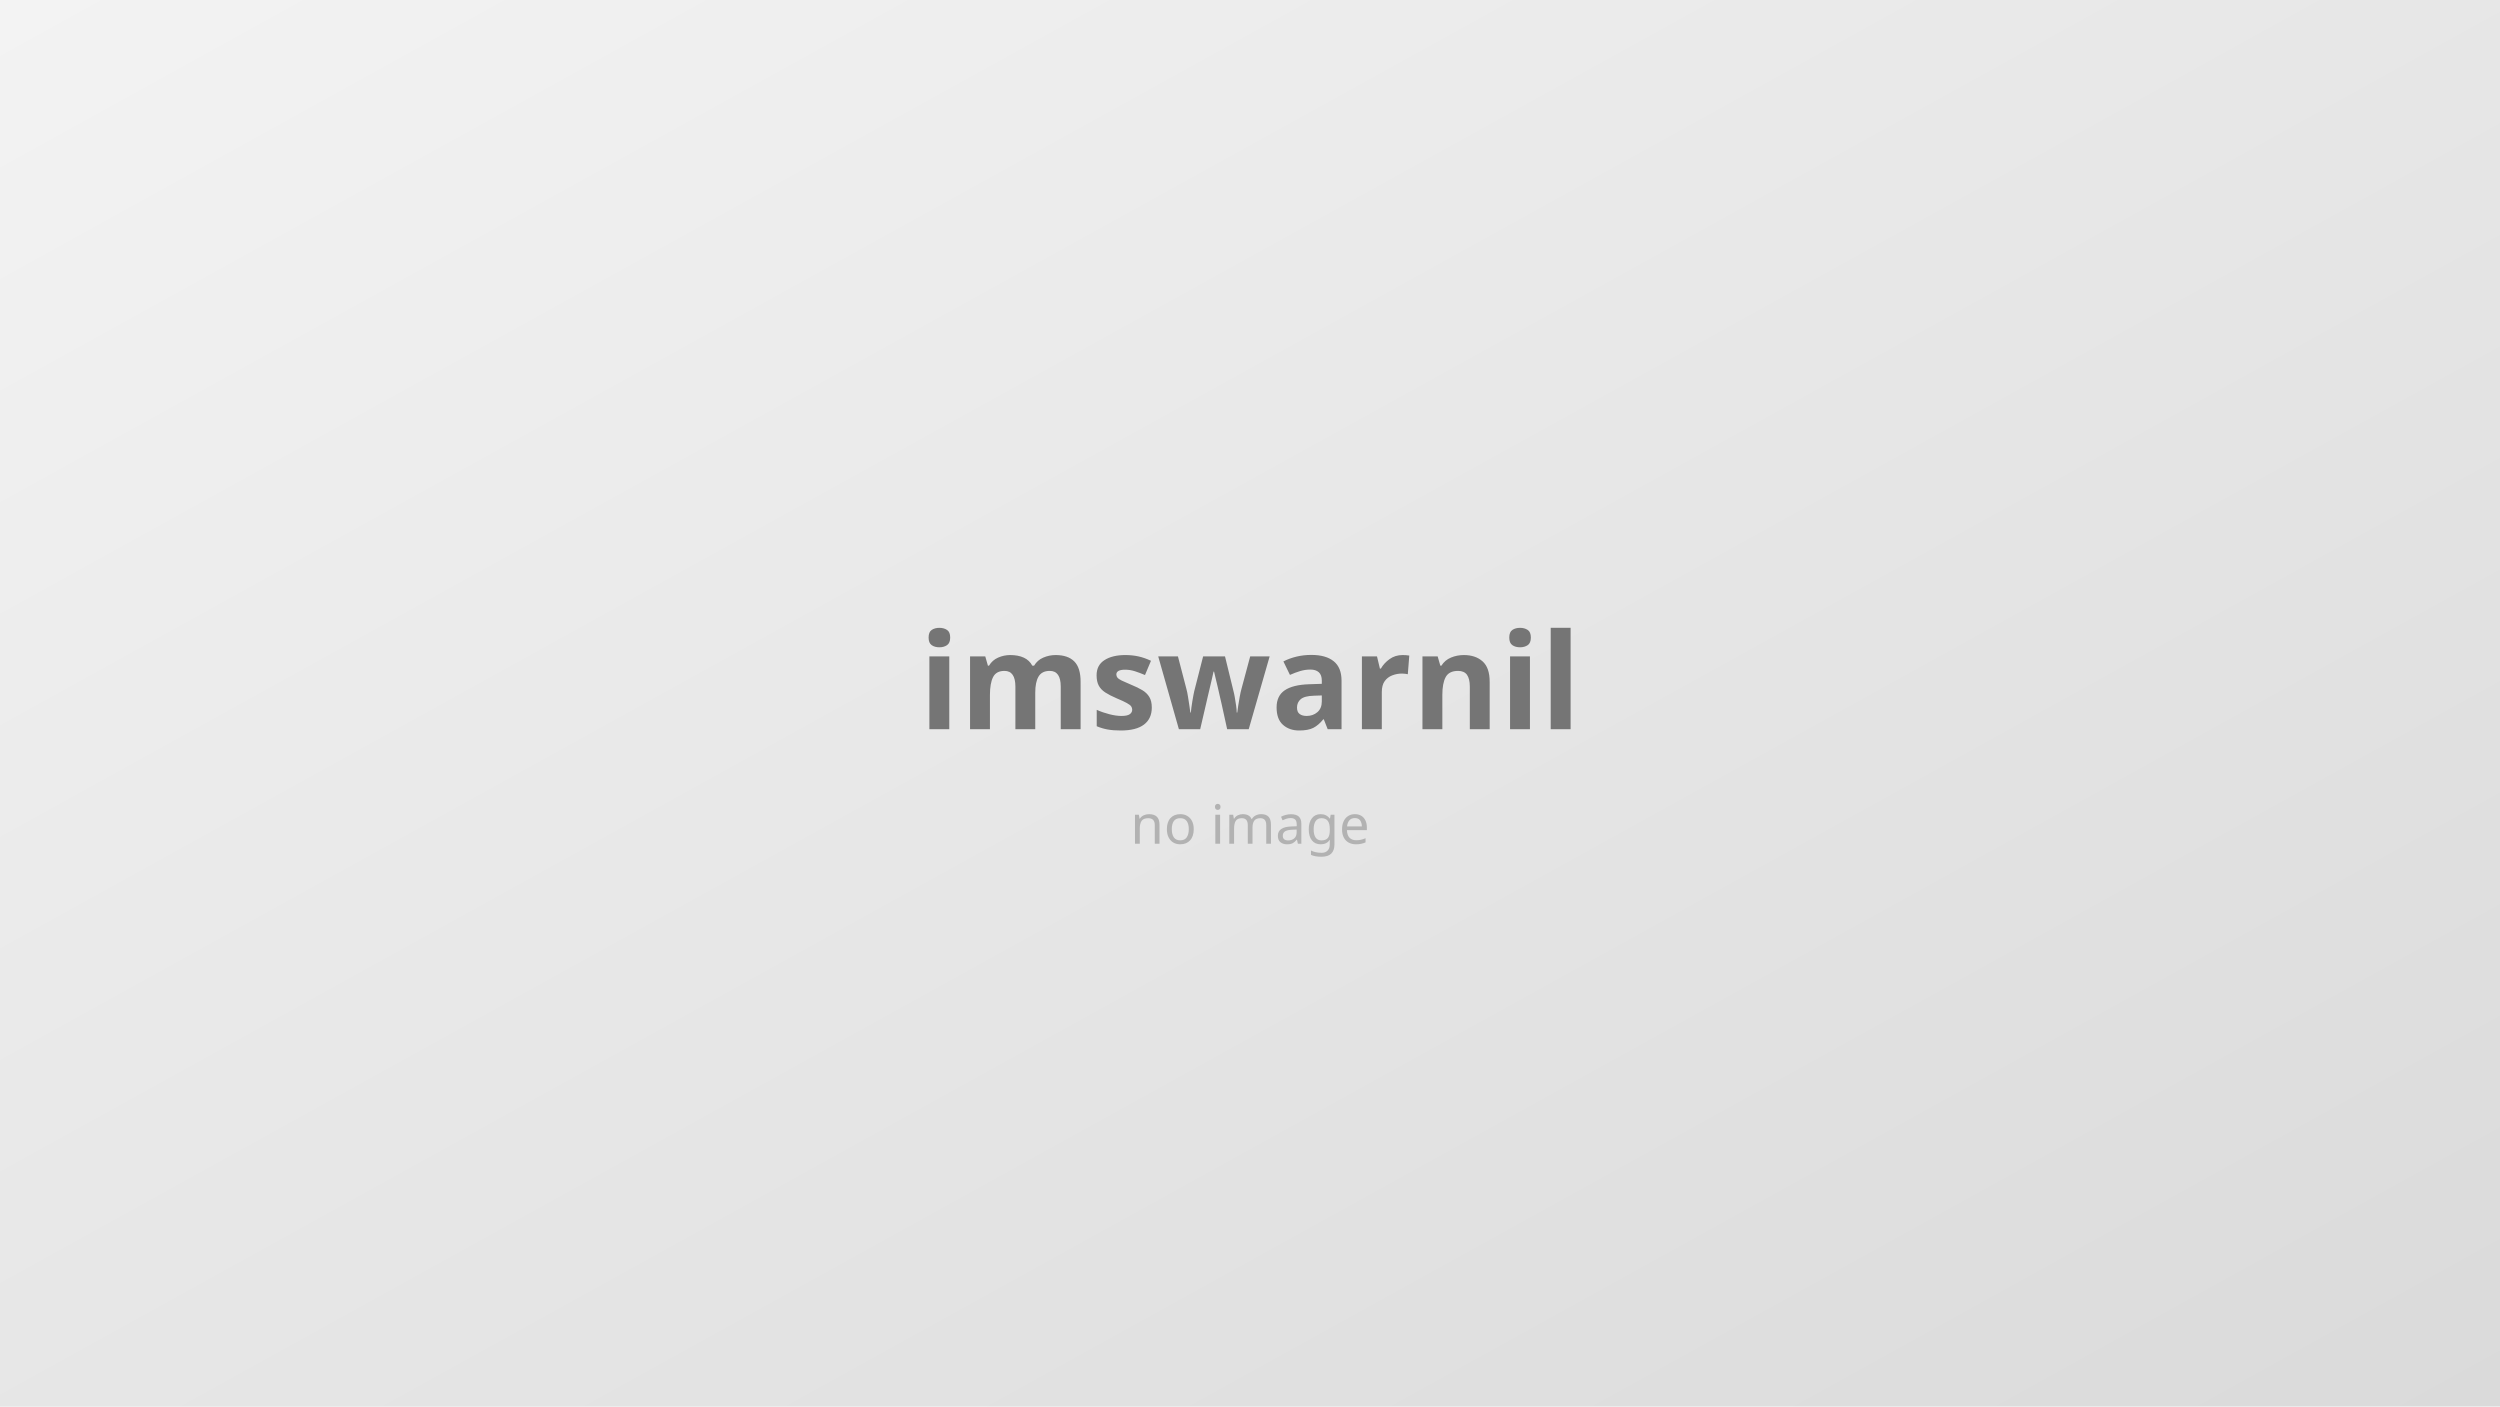
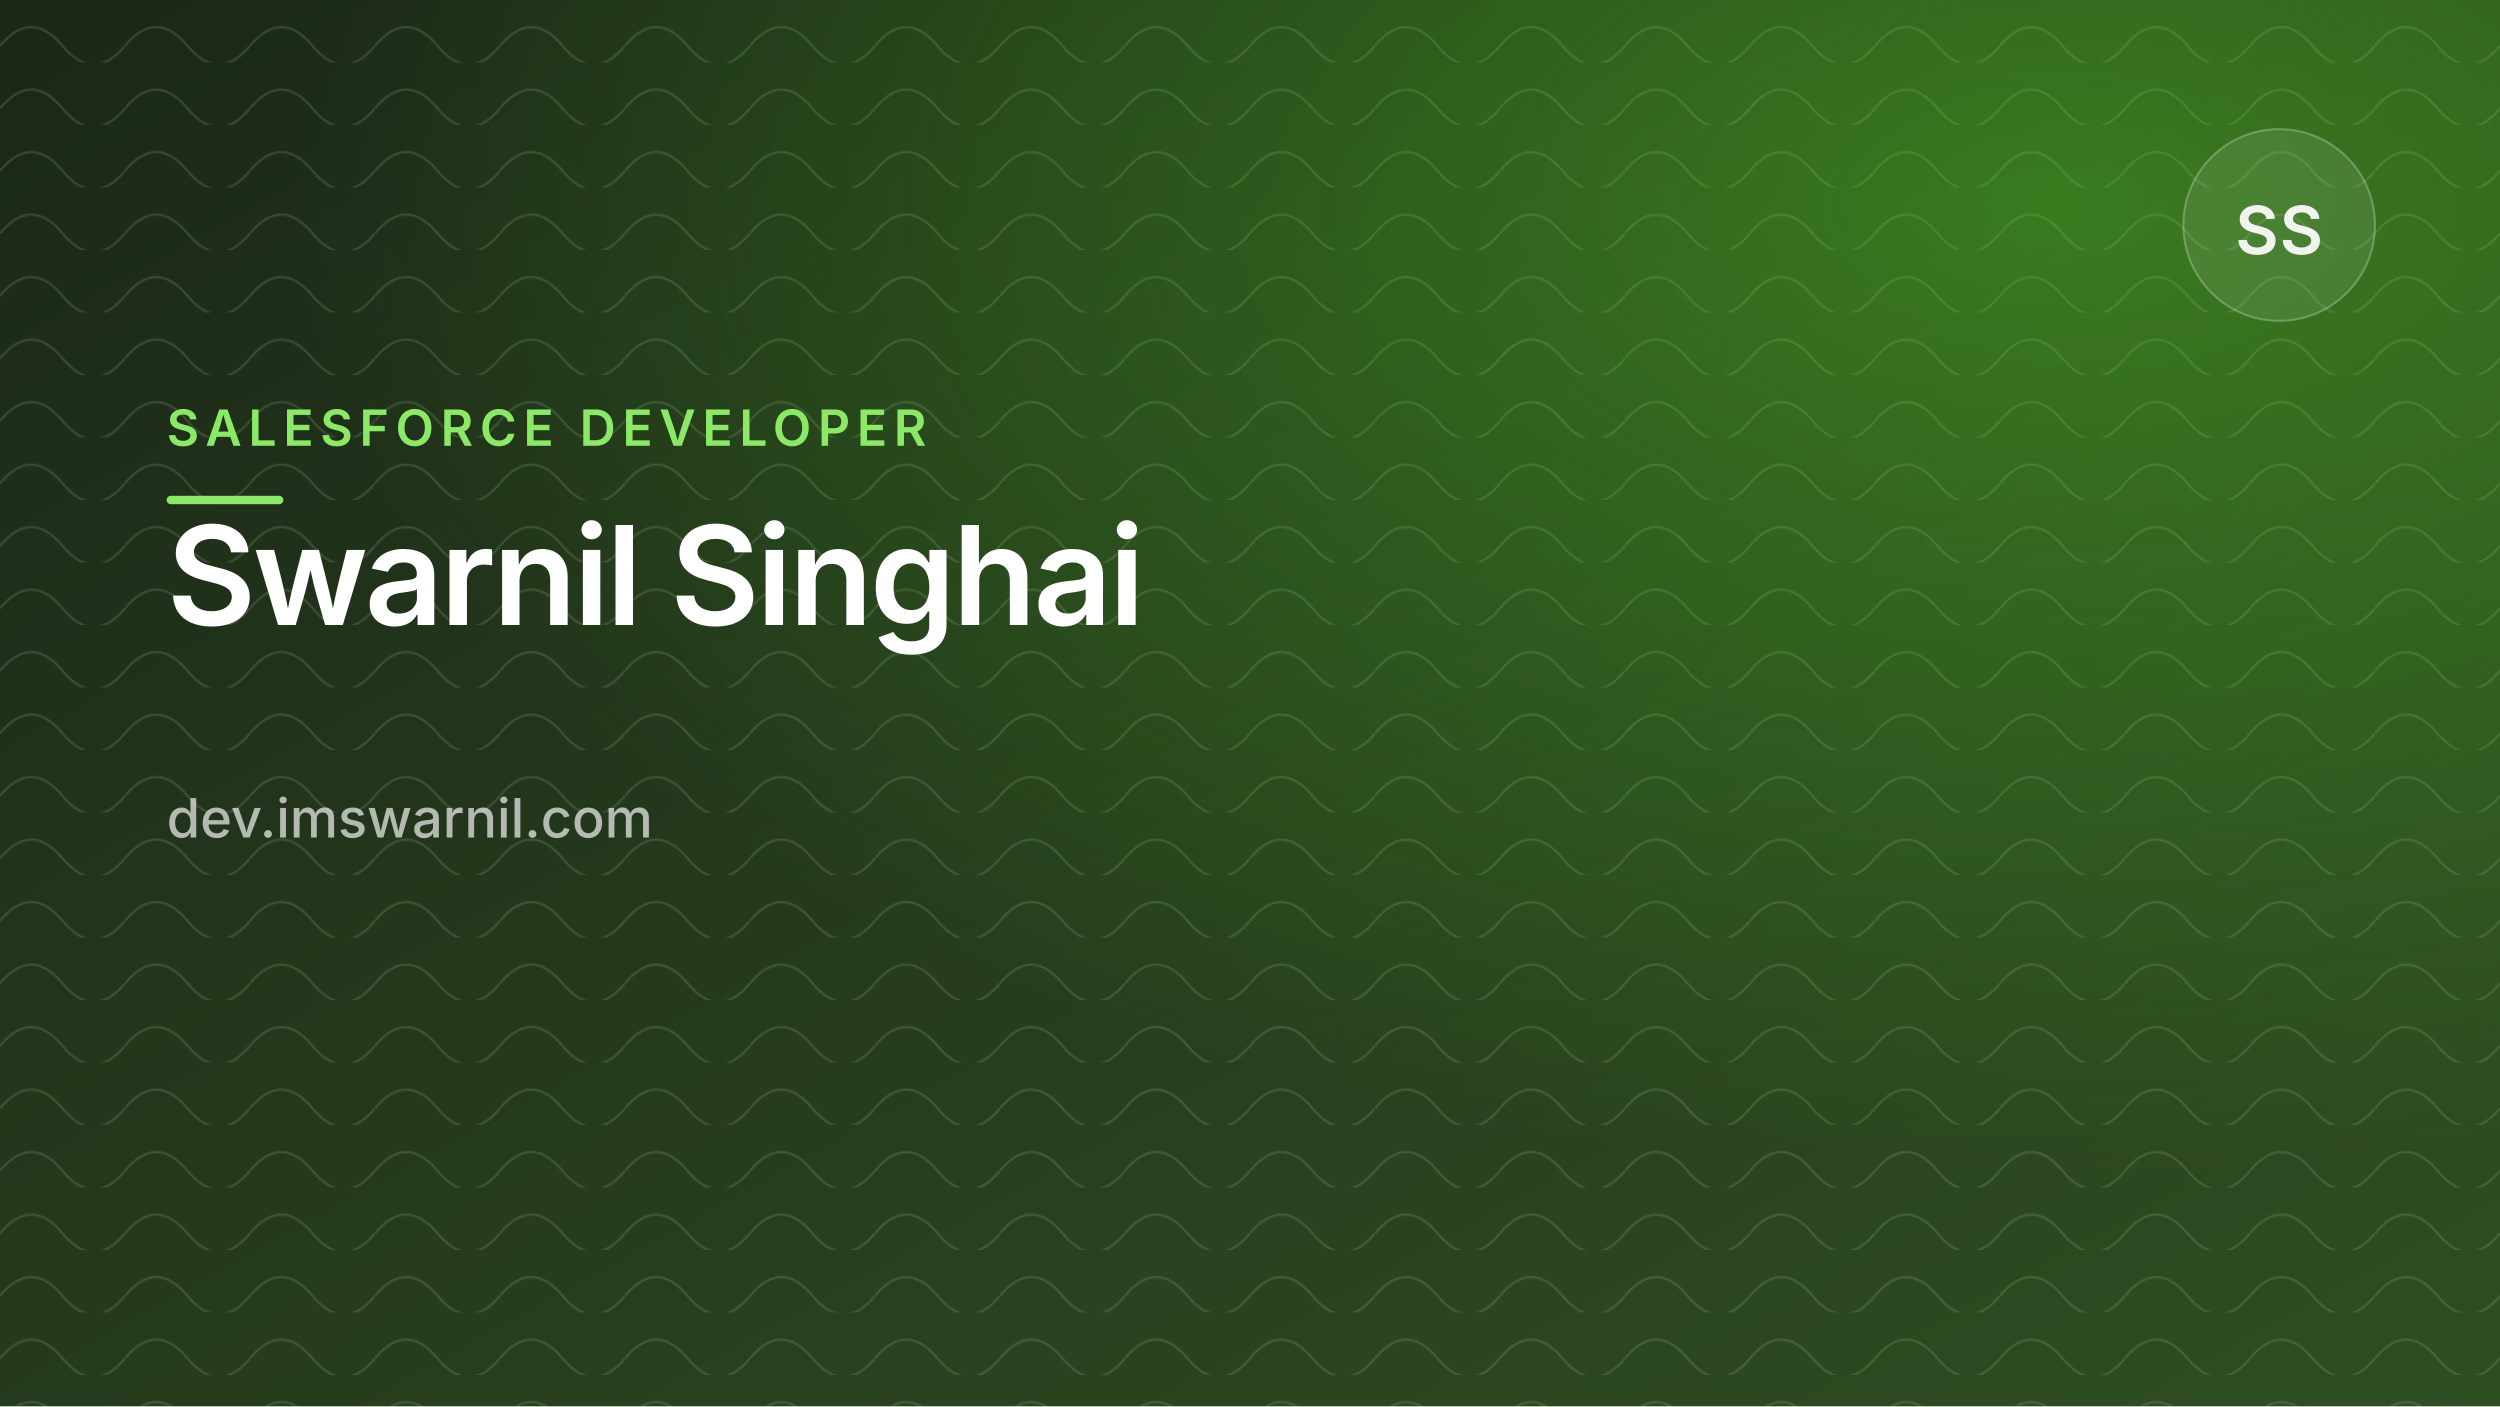
- <svg xmlns="http://www.w3.org/2000/svg" width="1200" height="675" viewBox="0 0 1200 675" role="img" aria-label="imswarnil">
-   <rect width="1200" height="675" fill="#ededed" />
-   <rect width="1200" height="675" fill="url(#g)" />
+ <svg xmlns="http://www.w3.org/2000/svg" viewBox="0 0 1200 675" width="1200" height="675" role="img" aria-label="Swarnil Singhai">
  <defs>
-     <linearGradient id="g" x1="0" y1="0" x2="1" y2="1">
-       <stop offset="0" stop-color="#f3f3f3" />
-       <stop offset="1" stop-color="#dadada" />
+     <linearGradient id="bg" x1="0" y1="0" x2="1" y2="1">
+       <stop offset="0" stop-color="hsl(103 26% 12%)" />
+       <stop offset="1" stop-color="hsl(103 39% 22%)" />
    </linearGradient>
+     <radialGradient id="glow" cx="82%" cy="14%" r="70%">
+       <stop offset="0" stop-color="hsl(103 79% 52% / 0.38)" />
+       <stop offset="1" stop-color="hsl(103 79% 52% / 0.38)" stop-opacity="0" />
+     </radialGradient>
+     <pattern id="p" width="60" height="30" patternUnits="userSpaceOnUse">
+       <path d="M0 22q15-18 30 0t30 0" fill="none" stroke="hsl(103 35% 75% / 0.16)" stroke-width="1.2" />
+     </pattern>
  </defs>
-   <g fill="#b2b2b2" font-family="Geist, system-ui, sans-serif" text-anchor="middle">
-     <text x="600" y="350" font-size="64" font-weight="700" fill="#757575">imswarnil</text>
-     <text x="600" y="405" font-size="26">no image</text>
+   <rect width="1200" height="675" fill="url(#bg)" />
+   <rect width="1200" height="675" fill="url(#p)" />
+   <rect width="1200" height="675" fill="url(#glow)" />
+   <g font-family="Geist, ui-sans-serif, system-ui, -apple-system, Segoe UI, sans-serif">
+     <text x="80" y="214" fill="hsl(103 75% 66%)" font-size="24" font-weight="600" letter-spacing="3.2">SALESFORCE DEVELOPER</text>
+     <rect x="80" y="238" width="56" height="4" rx="2" fill="hsl(103 75% 66%)" />
+     <text x="80" y="300" fill="#fff" font-size="66" font-weight="600" letter-spacing="-1.6">Swarnil Singhai</text>
+     <text x="80" y="402" fill="rgb(255 255 255 / 0.66)" font-size="26" font-weight="500">dev.imswarnil.com</text>
+     <g opacity="0.92">
+       <circle cx="1094" cy="108" r="46" fill="rgb(255 255 255 / 0.1)" stroke="rgb(255 255 255 / 0.28)" />
+       <text x="1094" y="122" text-anchor="middle" fill="#fff" font-size="32" font-weight="600" letter-spacing="0.5">SS</text>
+     </g>
  </g>
</svg>
